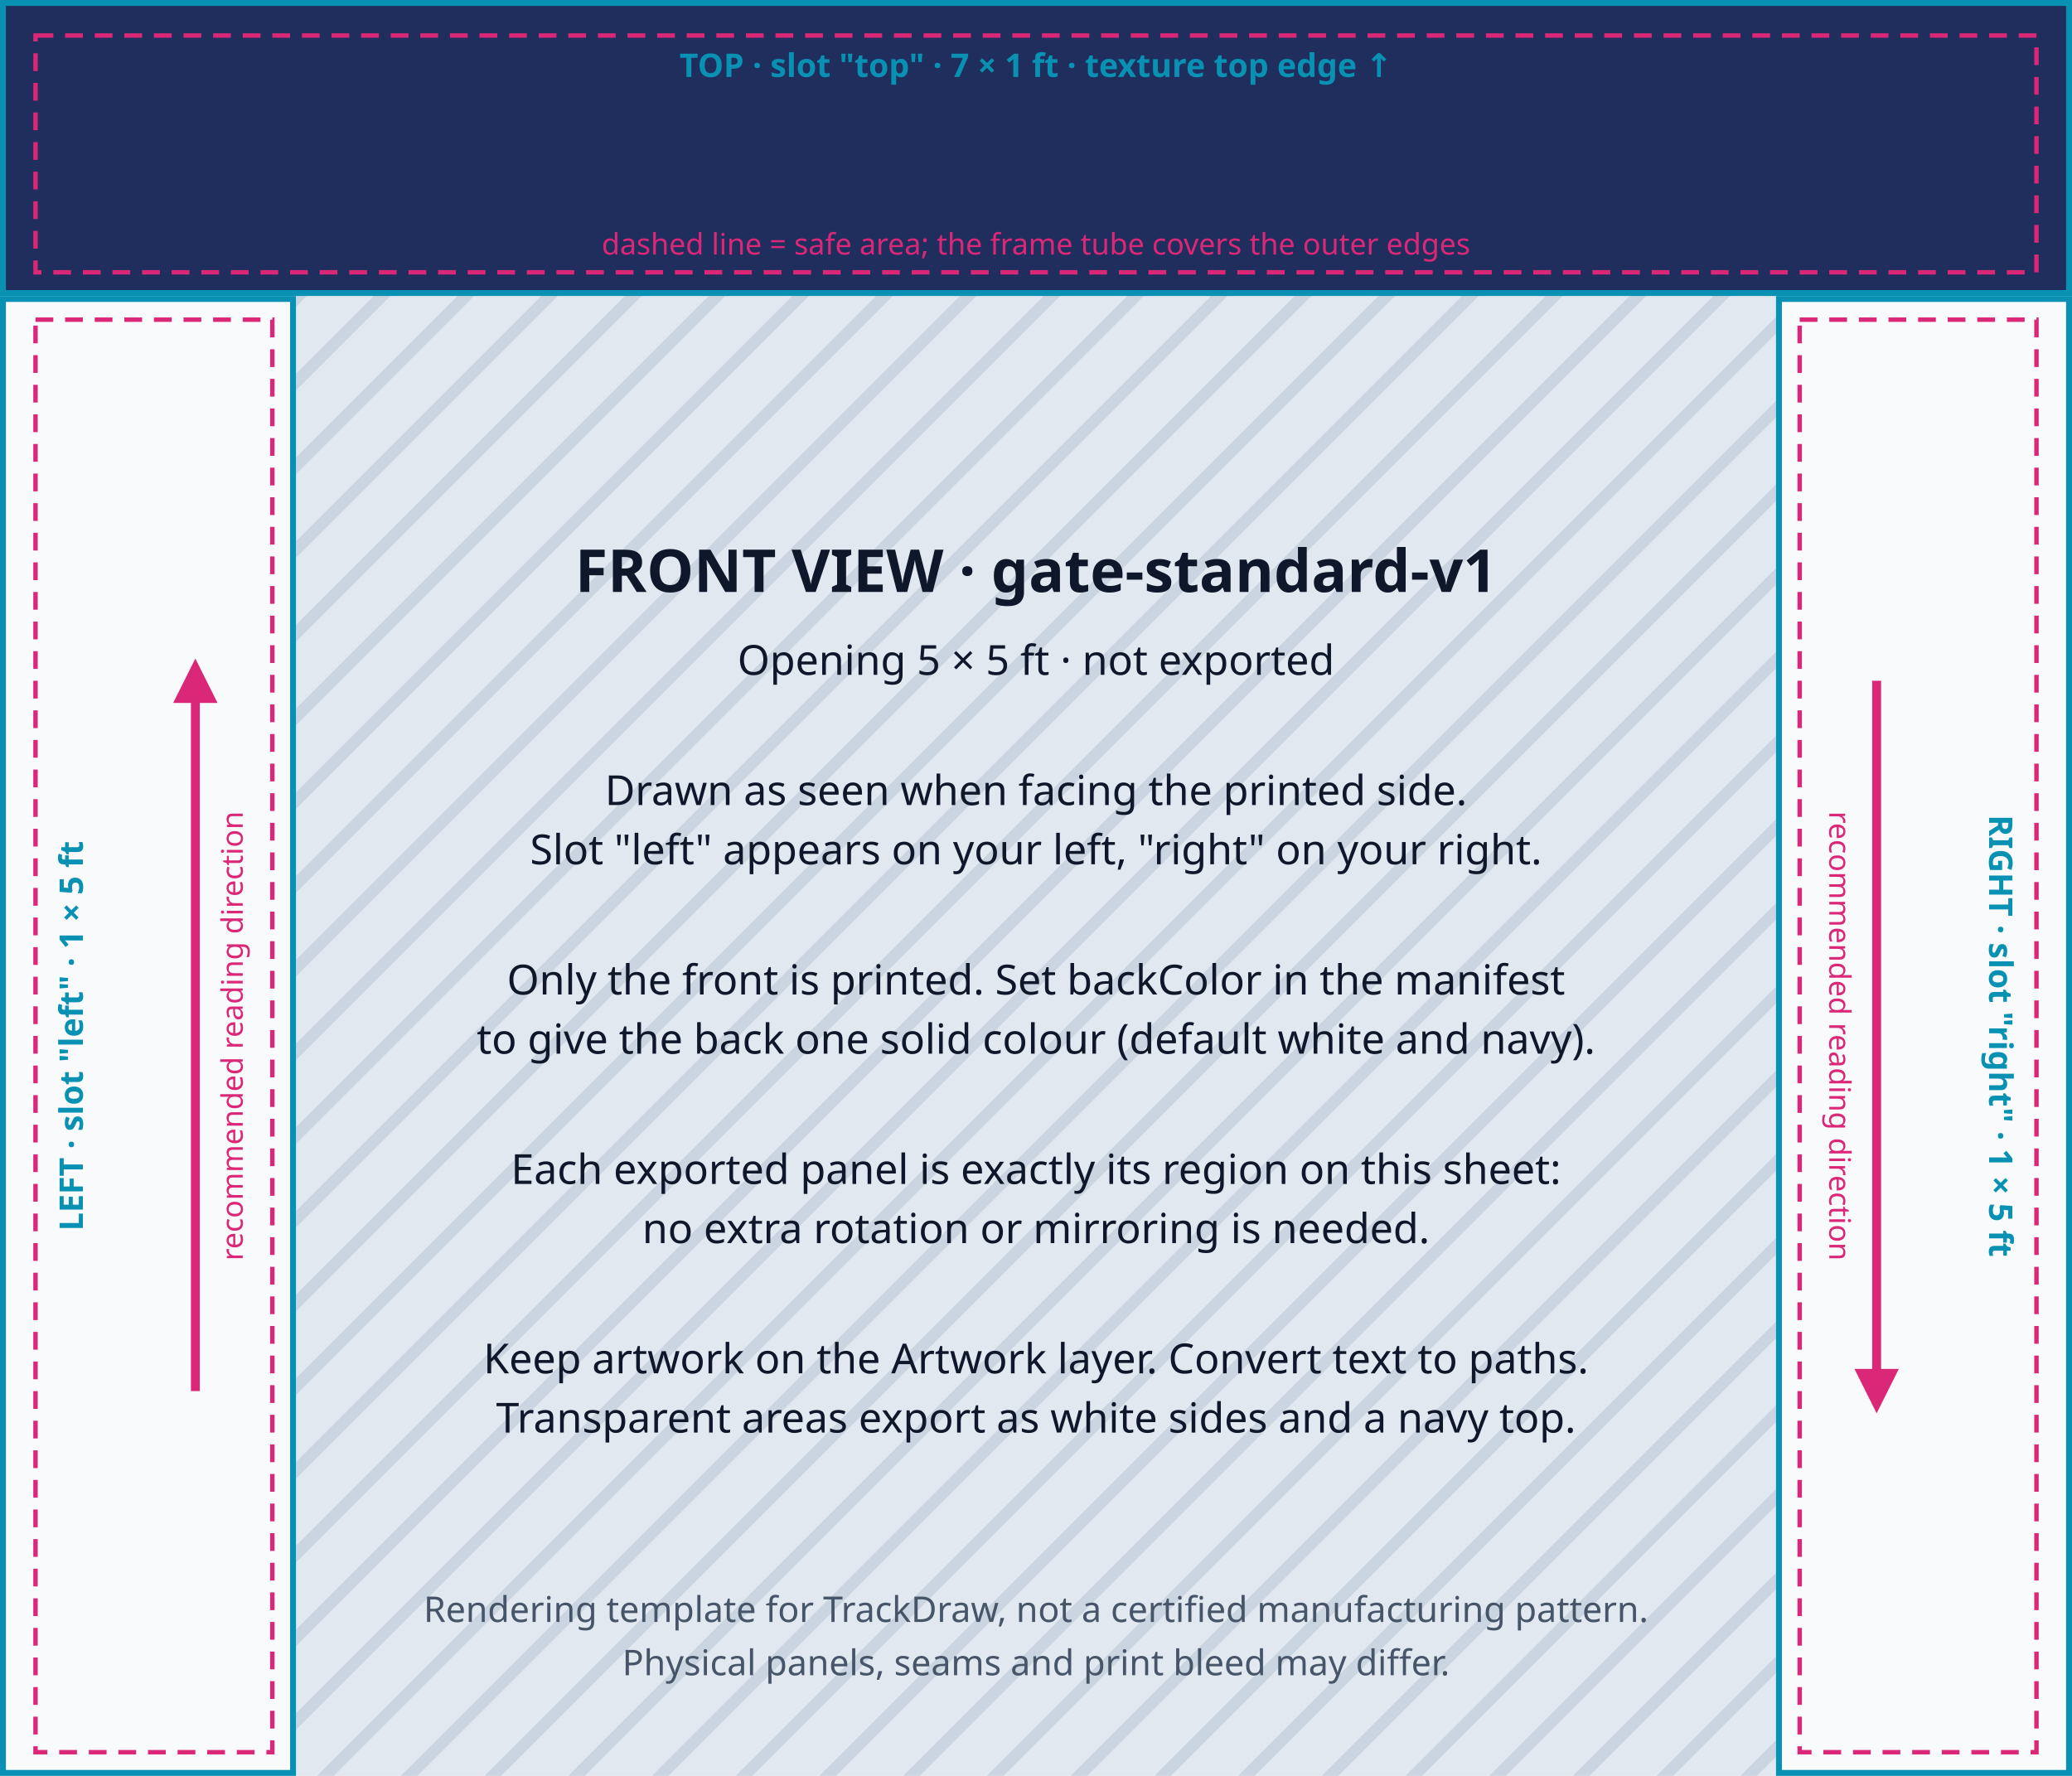
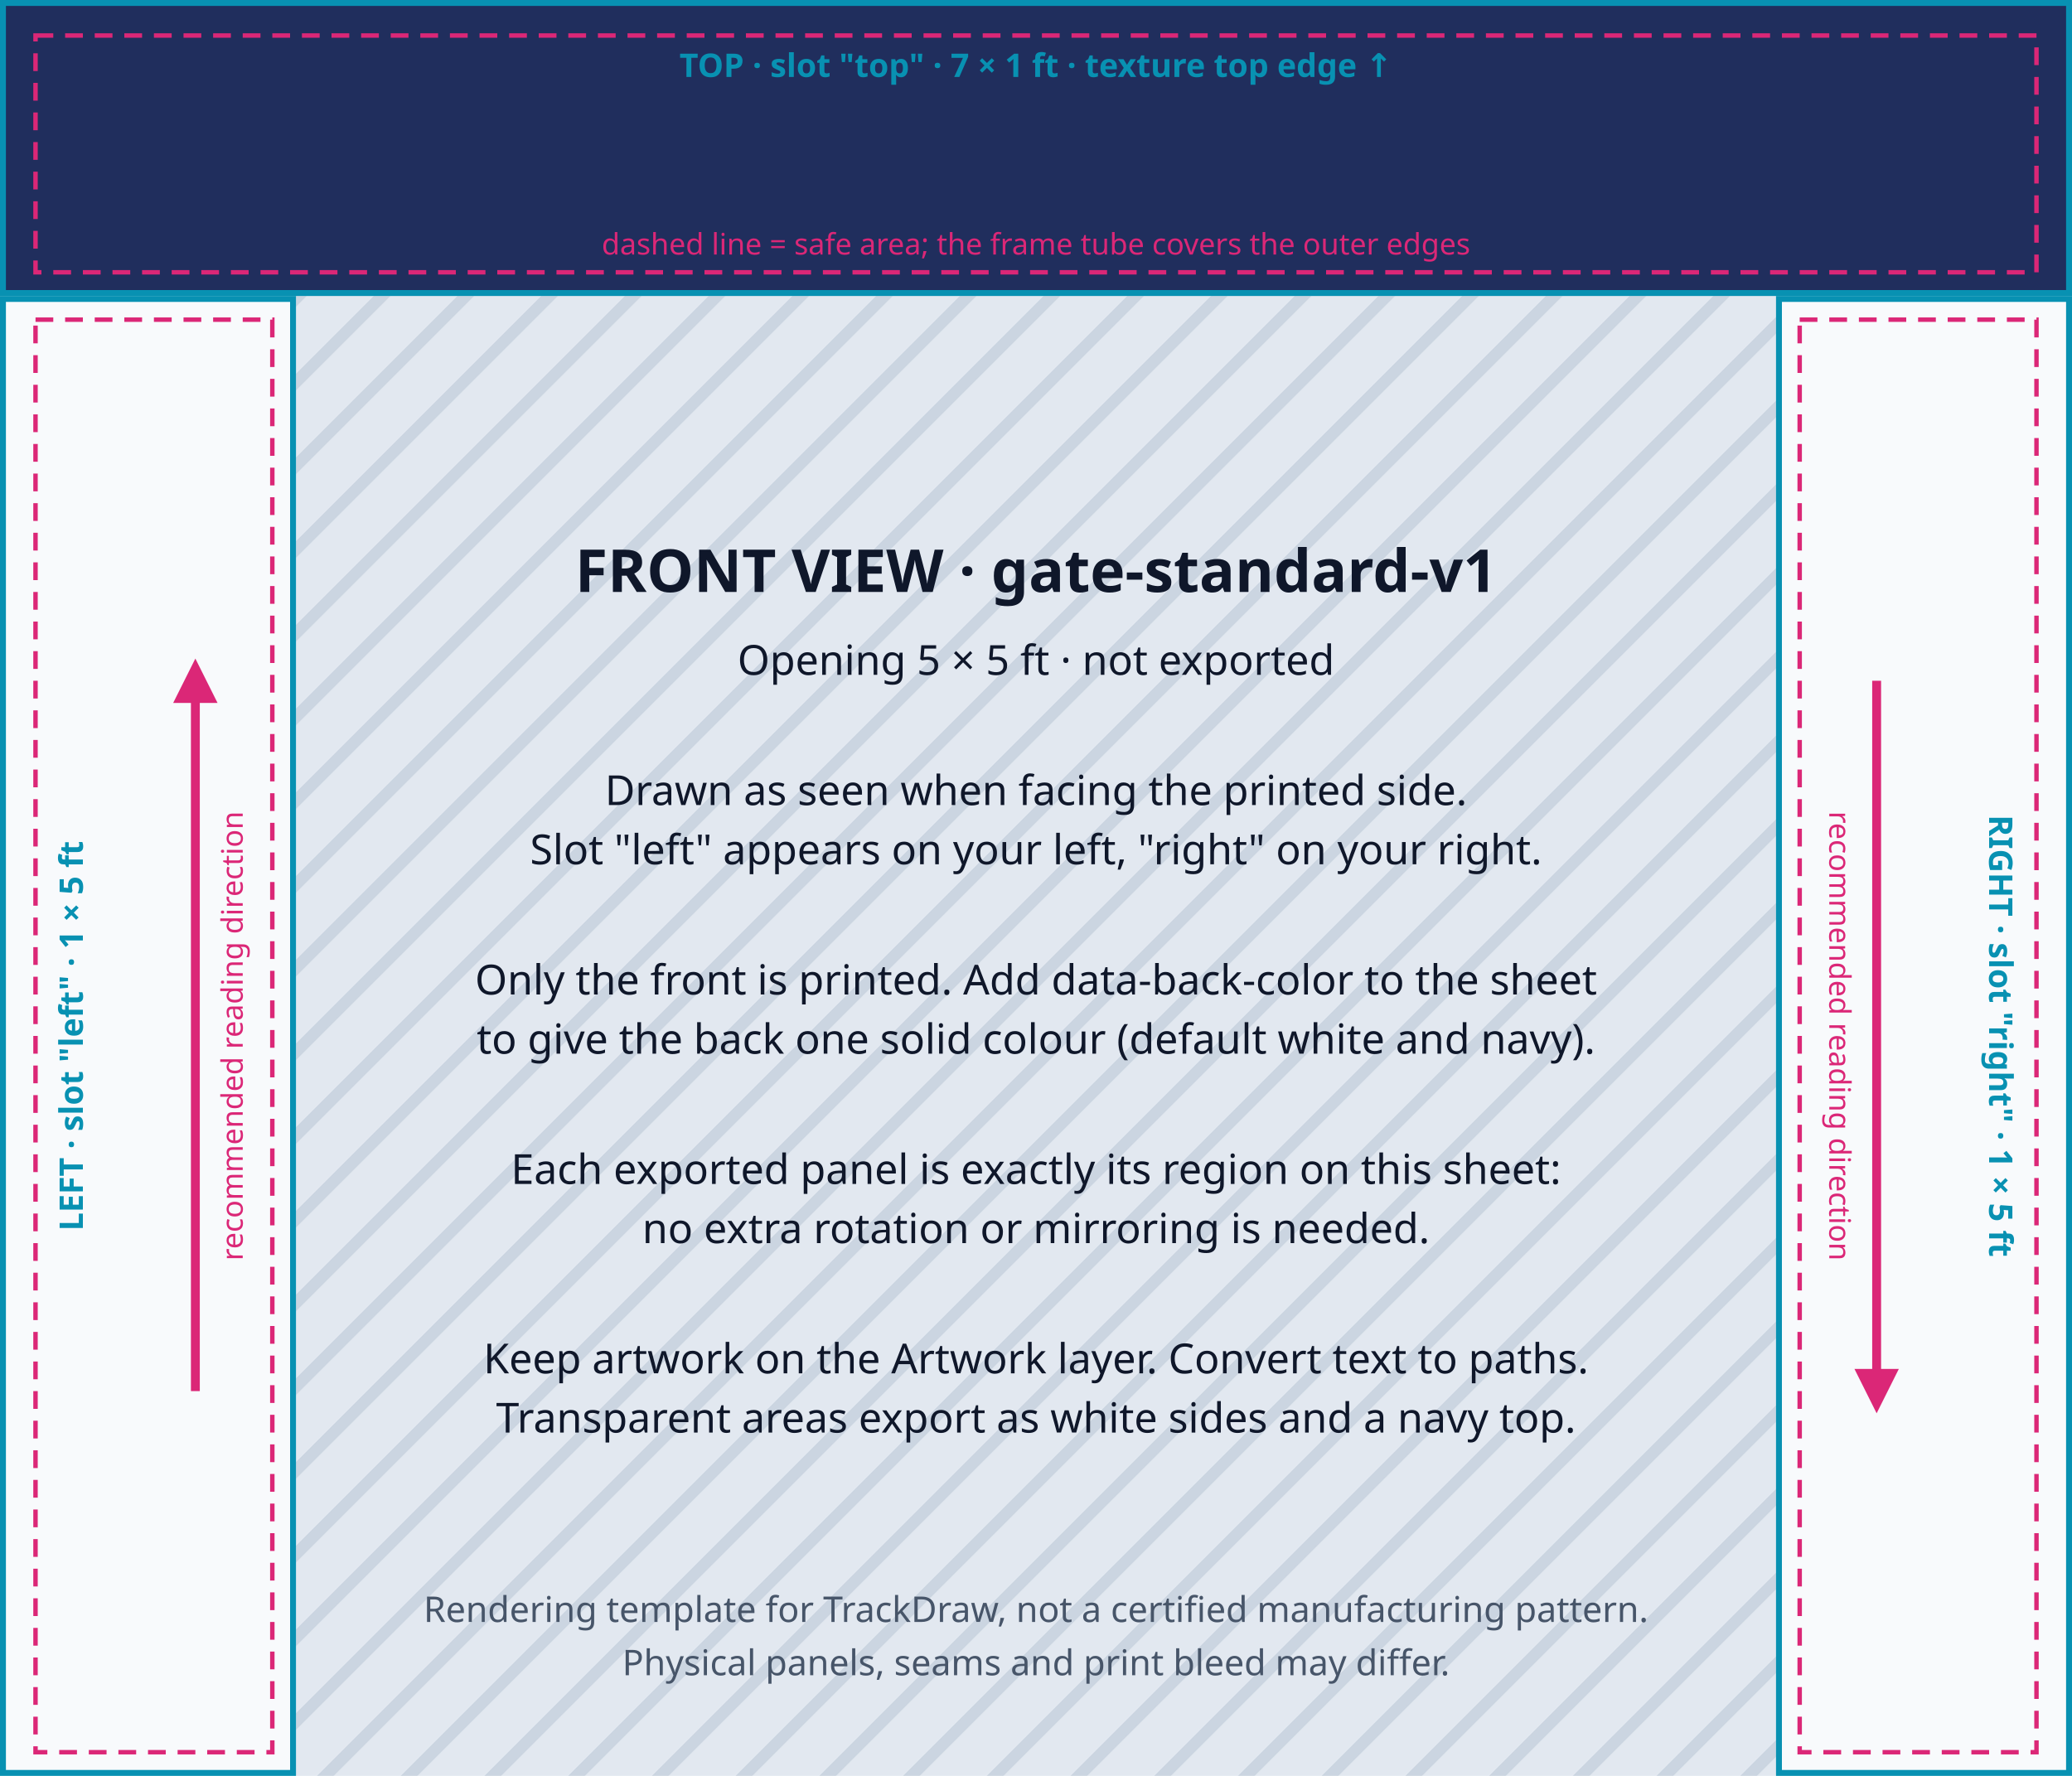
<svg xmlns="http://www.w3.org/2000/svg" width="700" height="600" viewBox="0 0 700 600" data-template="gate-standard-v1">
  <defs>
    <pattern id="guide-hatch" width="20" height="20" patternUnits="userSpaceOnUse" patternTransform="rotate(45)">
      <rect width="20" height="20" fill="#e2e8f0" />
      <rect width="4" height="20" fill="#cbd5e1" />
    </pattern>
    <marker id="guide-arrow" viewBox="0 0 10 10" refX="5" refY="5" markerWidth="5" markerHeight="5" orient="auto-start-reverse">
      <path d="M 0 0 L 10 5 L 0 10 z" fill="#db2777" />
    </marker>
  </defs>
  <g id="artwork">
    <rect id="base-top" x="0" y="0" width="700" height="100" fill="#202e5d" />
    <rect id="base-left" x="0" y="100" width="100" height="500" fill="#f8fafc" />
    <rect id="base-right" x="600" y="100" width="100" height="500" fill="#f8fafc" />
  </g>
  <g id="guides" font-family="sans-serif" fill="#0f172a">
    <rect x="100" y="100" width="500" height="500" fill="url(#guide-hatch)" />
    <g fill="none" stroke="#0891b2" stroke-width="2">
      <rect x="1" y="1" width="698" height="98" />
      <rect x="1" y="101" width="98" height="498" />
      <rect x="601" y="101" width="98" height="498" />
    </g>
    <g fill="none" stroke="#db2777" stroke-width="1.5" stroke-dasharray="6 4">
      <rect x="12" y="12" width="676" height="80" />
      <rect x="12" y="108" width="80" height="484" />
      <rect x="608" y="108" width="80" height="484" />
    </g>
    <g font-size="11" fill="#0891b2" font-weight="bold">
      <text x="350" y="26" text-anchor="middle">TOP · slot "top" · 7 × 1 ft · texture top edge ↑</text>
      <text transform="translate(28 350) rotate(-90)" text-anchor="middle">LEFT · slot "left" · 1 × 5 ft</text>
      <text transform="translate(672 350) rotate(90)" text-anchor="middle">RIGHT · slot "right" · 1 × 5 ft</text>
    </g>
    <g fill="none" stroke="#db2777" stroke-width="3" marker-end="url(#guide-arrow)">
      <path d="M 66 470 V 230" />
      <path d="M 634 230 V 470" />
    </g>
    <g font-size="10" fill="#db2777">
      <text transform="translate(82 350) rotate(-90)" text-anchor="middle">recommended reading direction</text>
      <text transform="translate(618 350) rotate(90)" text-anchor="middle">recommended reading direction</text>
      <text x="350" y="86" text-anchor="middle">dashed line = safe area; the frame tube covers the outer edges</text>
    </g>
    <g font-size="14" text-anchor="middle">
      <text x="350" y="200" font-size="20" font-weight="bold">FRONT VIEW · gate-standard-v1</text>
      <text x="350" y="228">Opening 5 × 5 ft · not exported</text>
      <text x="350" y="272">Drawn as seen when facing the printed side.</text>
      <text x="350" y="292">Slot "left" appears on your left, "right" on your right.</text>
-       <text x="350" y="336">Only the front is printed. Set backColor in the manifest</text>
+       <text x="350" y="336">Only the front is printed. Add data-back-color to the sheet</text>
      <text x="350" y="356">to give the back one solid colour (default white and navy).</text>
      <text x="350" y="400">Each exported panel is exactly its region on this sheet:</text>
      <text x="350" y="420">no extra rotation or mirroring is needed.</text>
      <text x="350" y="464">Keep artwork on the Artwork layer. Convert text to paths.</text>
      <text x="350" y="484">Transparent areas export as white sides and a navy top.</text>
      <text x="350" y="548" font-size="12" fill="#475569">Rendering template for TrackDraw, not a certified manufacturing pattern.</text>
      <text x="350" y="566" font-size="12" fill="#475569">Physical panels, seams and print bleed may differ.</text>
    </g>
  </g>
</svg>
